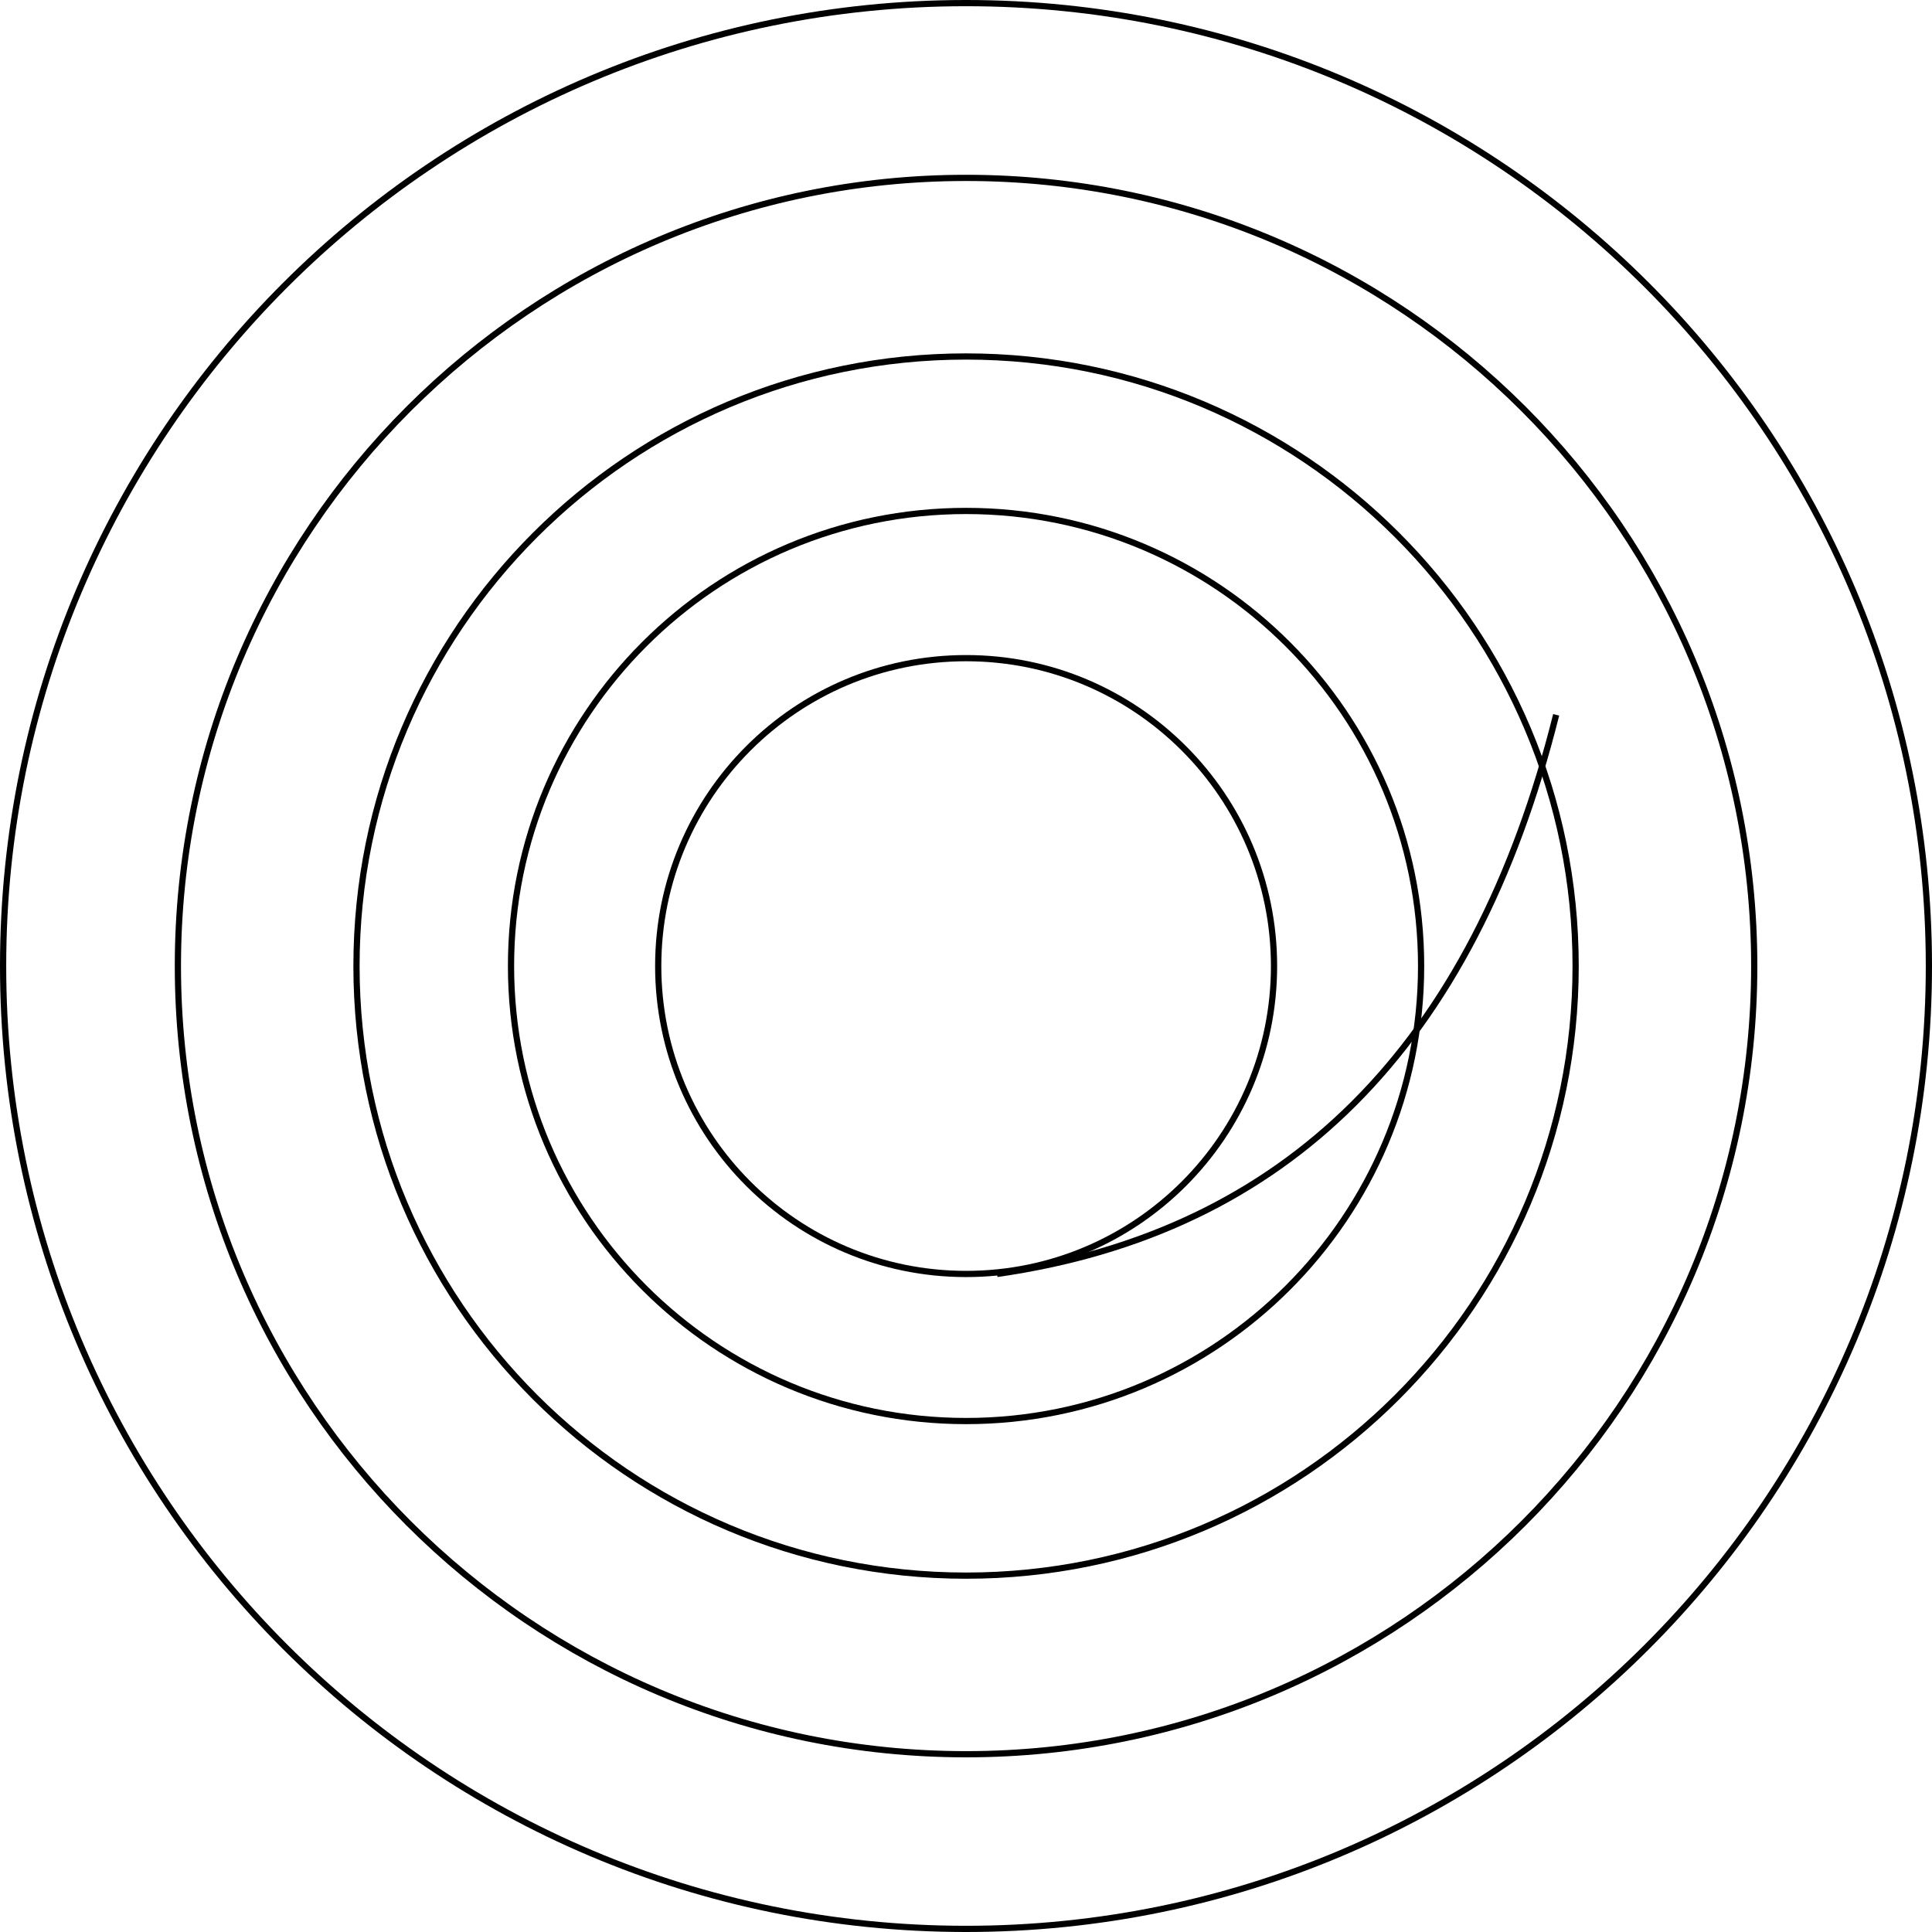
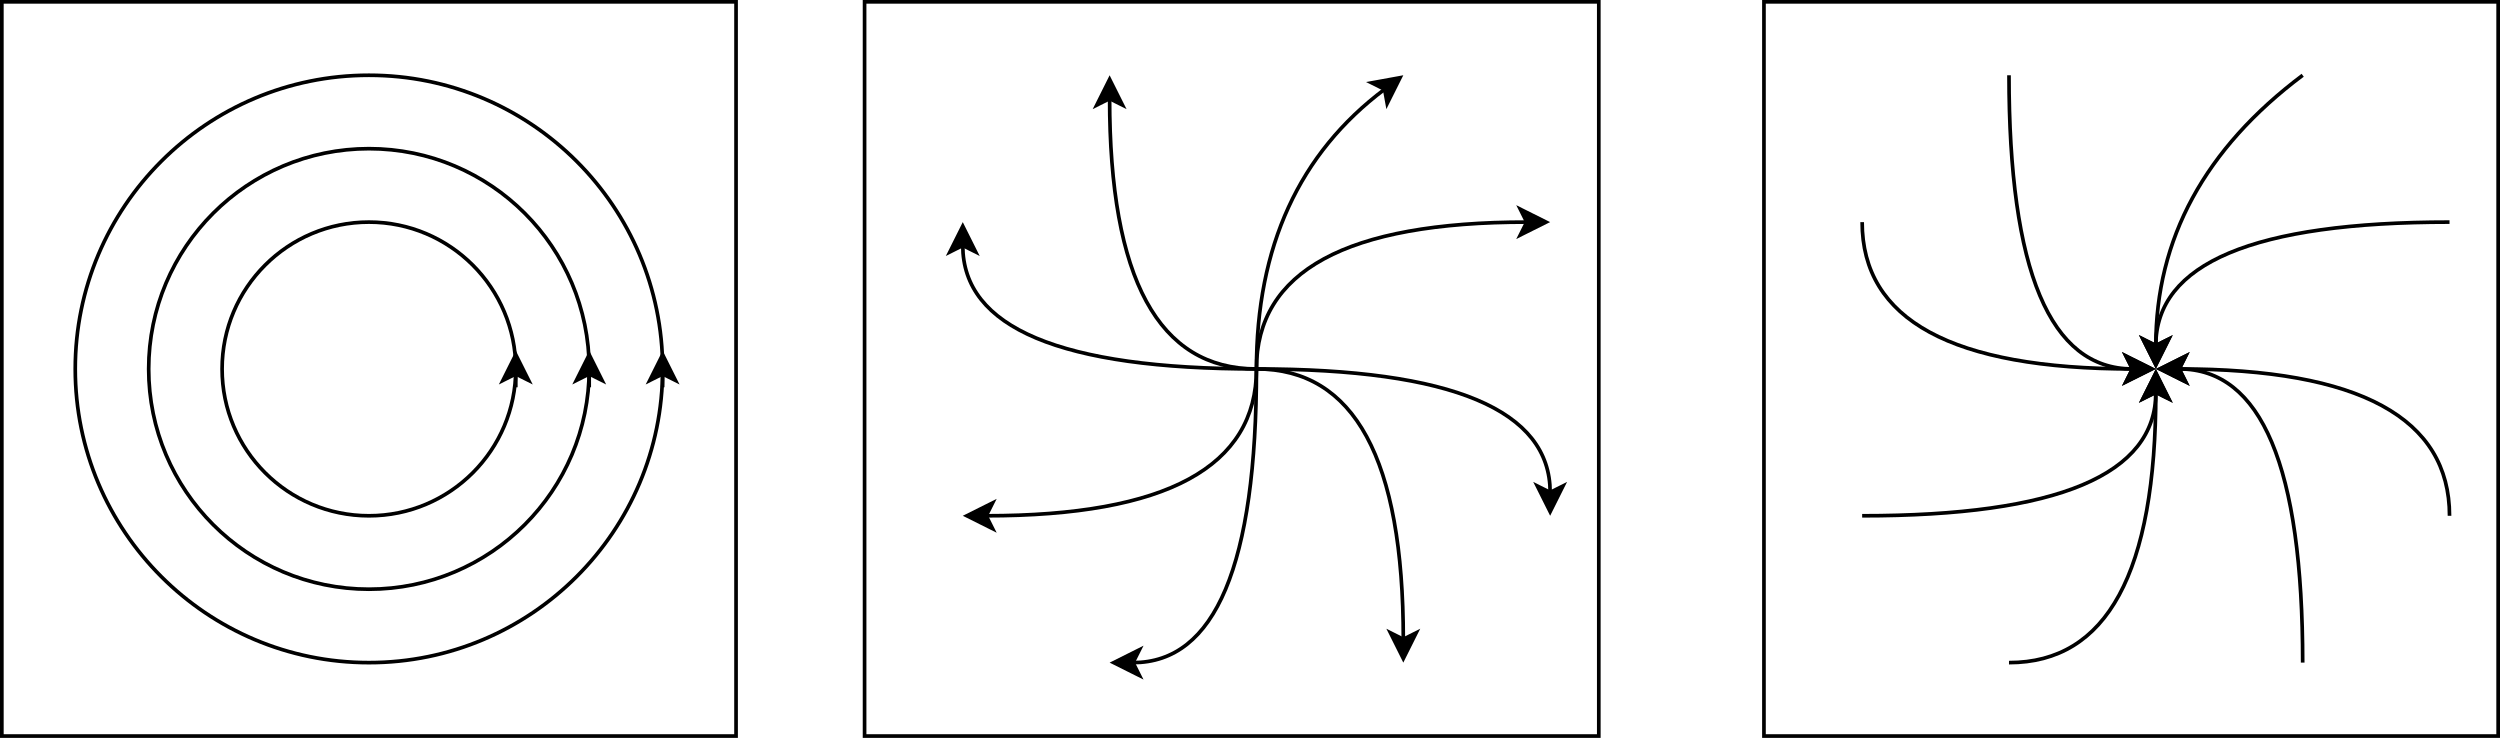
- <svg xmlns="http://www.w3.org/2000/svg" version="1.1" width="311px" height="311px" viewBox="-0.5 -0.5 311 311" content="&lt;mxfile host=&quot;app.diagrams.net&quot; modified=&quot;2023-01-25T08:48:20.192Z&quot; agent=&quot;5.0 (Windows)&quot; etag=&quot;8WbCa1_NoTmR9aahoAkj&quot; version=&quot;20.6.0&quot; type=&quot;github&quot;&gt;&lt;diagram id=&quot;JFxcmdyZ7R-hsDs9bLMo&quot; name=&quot;第 1 页&quot;&gt;zZZRj6MgEMc/jY9rBAT18ba3u5dLNrmkyd0zUVrZWHGRVnuf/rCiQLW5u6QP9UX4MwzDb8aMAdoc+jdJm/JdFKwKYFT0AfoaQAgilOrXoJyNkkR4VPaSF0azwpb/ZtNWox55wVrPUAlRKd74Yi7qmuXK06iUovPNdqLyT23oni2EbU6rpfqLF6oc1RQmVv/G+L6cTgYkG1cOdDI2N2lLWojOkdBLgDZSCDWODv2GVQO9icu47/XG6hyYZLX6lw0lhS3NTnke//zcvUvQf//IntDo5USro7mwCVadJwLai4atJ89dyRXbNjQfVjqdcK2V6lDpGdBD2jZjBna8Z/rQ52WEJugTk4r1jmQifmPiwJQ8axOzGkeGnqmfJ0CM0NlsoKlYSicTs0hNBexn5xaSHhhO/8EMPjozmIYAXWFDIEyTBTmIUZjgJTxXvzs/8Oj8MAnT9IpfhEIAF/xARkK4ws/V784PPzq/FIQJ8fkl6czDxReTcI2ele8Ojzw4PBzhMMY+PByHmCzgZdn8lbvwHPnu8LK/w8uP8jSwuABidfFl6MF6Woua+fSkONbFxTQaTV/5EM1ldhMkK7x2vcToAMIrXWHSJKuo4ie/ya/xMif8EFxHYrNE/LYUDxnKnMd32IqjzJnx4bboK7cEX3W7WBcDiuxzFaiics/Uwq9mTs+OWTMYtLdvQ5B/LFq9jS2c0b8toxn/WmXpqf3HGc3tryJ6+QM=&lt;/diagram&gt;&lt;/mxfile&gt;" resource="https://app.diagrams.net/#HYzwovo%2F2DFlowVisualization%2Fmaster%2Fimages%2F%E6%95%B0%E5%80%BC%E7%A7%AF%E5%88%86.drawio.svg">
+ <svg xmlns="http://www.w3.org/2000/svg" version="1.1" width="681px" height="202px" viewBox="-0.5 -0.5 681 202" content="&lt;mxfile host=&quot;app.diagrams.net&quot; modified=&quot;2023-01-26T03:08:06.630Z&quot; agent=&quot;5.0 (Windows)&quot; etag=&quot;O0-A-M2nLMaol6JFaked&quot; version=&quot;20.6.0&quot; type=&quot;github&quot;&gt;&lt;diagram id=&quot;JFxcmdyZ7R-hsDs9bLMo&quot; name=&quot;第 1 页&quot;&gt;7Vttb5swEP41+dgKjHnJx/V9kypNq7R+nFxwAxPBDJy3/fo5xRCwnYU24CQlUaTgi7kzzz3nO1+UkXU9Xd5nKA0fSYDjETCC5ci6GQFgsjf7WEtWhcRxuWCSRQGftBE8RX8xFxpcOosCnDcmUkJiGqVNoU+SBPu0IUNZRhbNaa8kblpN0QRLgicfxbL0OQpoWEg94G7kDziahKVl0xkX30xROZk/SR6igCxqIut2ZF1nhNDiarq8xvEavBKX4r67Ld9WC8twQtvc8GuSP//w71P6Mg0mNyaEX82HC9Mp1MxRPONPzFdLVyUEizCi+ClF/nq8YG4eWVchncZsZLJLlKcF8K/REjNbV1wjzihebl2rWSHAqIPJFNNsxabwGyrQOGtMj48XGx8Ag8vCGv6VEHG/TyrdG2jYBUfnPUjZu5Fiahgv2eDqEJjBJmYVFDXMTEeBWSXsHjNw7Jg5AmZAgRlQYQY6wCxEIEfjue/Dn39eHzNz+e33+KJFQOIk+LLe2tjIj1GeRz5DY18cJdAU0G7H0RNwhDKOngJGry/mVY/wXhhrQGVklgRrhG4MNvJn2fxtYFaQ4UDKHTuJVwPEVgBSyjIcIxrNm+pVKHEL30nEDFf+sERee3ZTRU5mmY/5XfWksUuRKyiiKJtgKil6c1r12Hv4sc0O8on9KMaVZ18atRf4oFdFte5/1fbtY2vQPoZGLz6W1B7Wx3C3jw+Q/6HNQDEbOB1BqQnalJqfNyBsx7x0HSEmBKzbRoFjyLpEv22hPoMXrWrT0vWE/H3LthpHMnZRKO00tKxhlzqdsgVKuiyx0O+ILQpT5bL7ZcuwC6qe2VKdezTsLVAHW1qk7TNbPpqJLLHx0tXeokh6WvaWc93SFVtsoI0timWXpvply0c7XWe2SGc9T1vdomIL0MEW98yW/tjSV92iMqUlE3lntvSXiXo7QStMaWHLeDdbDtCccoUO3hF0psptomVcJSTBrYMqZyyickS+ie+iuNTA1PORcQKR6BnOZfmTyb6R6EFZV0+RqFq2jl4WHHYvy/Mk2KU6rjVbWjCvK7bIy9ayb0NwZosAu1jHHSNbFKZ09LLgsH9mVGQPqaNwjGxRJD0te8uwO5+uc5pskU1p6WXBYXc+XXCadYuCLTp6WXDYnU8FW06hblEtW0smGnbnU5GJpFPvMbJFsez92MKGmz8LFNM3f7mwbv8B&lt;/diagram&gt;&lt;/mxfile&gt;" resource="https://app.diagrams.net/#HYzwovo%2F2DFlowVisualization%2Fmaster%2Fimages%2F%E6%95%B0%E5%80%BC%E7%A7%AF%E5%88%86.drawio.svg">
  <defs />
  <g>
-     <ellipse cx="155" cy="155" rx="155" ry="155" fill="rgb(255, 255, 255)" stroke="rgb(0, 0, 0)" pointer-events="all" />
-     <ellipse cx="155.01" cy="155.01" rx="126.875" ry="126.875" fill="rgb(255, 255, 255)" stroke="rgb(0, 0, 0)" pointer-events="all" />
-     <ellipse cx="155.01" cy="155.01" rx="98.125" ry="98.125" fill="rgb(255, 255, 255)" stroke="rgb(0, 0, 0)" pointer-events="all" />
-     <ellipse cx="155.01" cy="155" rx="73.25" ry="73.25" fill="rgb(255, 255, 255)" stroke="rgb(0, 0, 0)" pointer-events="all" />
-     <ellipse cx="155.02" cy="155.01" rx="49.565" ry="49.565" fill="rgb(255, 255, 255)" stroke="rgb(0, 0, 0)" pointer-events="all" />
-     <path d="M 160 204.57 Q 230 194.57 250 114.57" fill="none" stroke="rgb(0, 0, 0)" stroke-miterlimit="10" pointer-events="stroke" />
+     <rect x="0" y="0" width="200" height="200" fill="rgb(255, 255, 255)" stroke="rgb(0, 0, 0)" pointer-events="all" />
+     <ellipse cx="100" cy="100" rx="80" ry="80" fill="rgb(255, 255, 255)" stroke="rgb(0, 0, 0)" pointer-events="all" />
+     <ellipse cx="100" cy="100" rx="60" ry="60" fill="rgb(255, 255, 255)" stroke="rgb(0, 0, 0)" pointer-events="all" />
+     <ellipse cx="100" cy="100" rx="40" ry="40" fill="rgb(255, 255, 255)" stroke="rgb(0, 0, 0)" pointer-events="all" />
+     <path d="M 140 105 Q 140 105 140 101.37" fill="none" stroke="rgb(0, 0, 0)" stroke-miterlimit="10" pointer-events="stroke" />
+     <path d="M 140 96.12 L 143.5 103.12 L 140 101.37 L 136.5 103.12 Z" fill="rgb(0, 0, 0)" stroke="rgb(0, 0, 0)" stroke-miterlimit="10" pointer-events="all" />
+     <path d="M 160 105 Q 160 105 160 101.37" fill="none" stroke="rgb(0, 0, 0)" stroke-miterlimit="10" pointer-events="stroke" />
+     <path d="M 160 96.12 L 163.5 103.12 L 160 101.37 L 156.5 103.12 Z" fill="rgb(0, 0, 0)" stroke="rgb(0, 0, 0)" stroke-miterlimit="10" pointer-events="all" />
+     <path d="M 180 105 Q 180 105 180 101.37" fill="none" stroke="rgb(0, 0, 0)" stroke-miterlimit="10" pointer-events="stroke" />
+     <path d="M 180 96.12 L 183.5 103.12 L 180 101.37 L 176.5 103.12 Z" fill="rgb(0, 0, 0)" stroke="rgb(0, 0, 0)" stroke-miterlimit="10" pointer-events="all" />
+     <rect x="235.01" y="0" width="200" height="200" fill="rgb(255, 255, 255)" stroke="rgb(0, 0, 0)" pointer-events="all" />
+     <path d="M 341.76 100 Q 341.76 50 376.67 23.82" fill="none" stroke="rgb(0, 0, 0)" stroke-miterlimit="10" pointer-events="stroke" />
+     <path d="M 380.87 20.67 L 377.37 27.67 L 376.67 23.82 L 373.17 22.07 Z" fill="rgb(0, 0, 0)" stroke="rgb(0, 0, 0)" stroke-miterlimit="10" pointer-events="all" />
+     <path d="M 341.76 100 Q 421.76 100 421.76 133.63" fill="none" stroke="rgb(0, 0, 0)" stroke-miterlimit="10" pointer-events="stroke" />
+     <path d="M 421.76 138.88 L 418.26 131.88 L 421.76 133.63 L 425.26 131.88 Z" fill="rgb(0, 0, 0)" stroke="rgb(0, 0, 0)" stroke-miterlimit="10" pointer-events="all" />
+     <path d="M 341.76 100 Q 341.76 60 415.39 60" fill="none" stroke="rgb(0, 0, 0)" stroke-miterlimit="10" pointer-events="stroke" />
+     <path d="M 420.64 60 L 413.64 63.5 L 415.39 60 L 413.64 56.5 Z" fill="rgb(0, 0, 0)" stroke="rgb(0, 0, 0)" stroke-miterlimit="10" pointer-events="all" />
+     <path d="M 341.76 100 Q 381.76 100 381.76 173.63" fill="none" stroke="rgb(0, 0, 0)" stroke-miterlimit="10" pointer-events="stroke" />
+     <path d="M 381.76 178.88 L 378.26 171.88 L 381.76 173.63 L 385.26 171.88 Z" fill="rgb(0, 0, 0)" stroke="rgb(0, 0, 0)" stroke-miterlimit="10" pointer-events="all" />
+     <path d="M 341.76 100 Q 341.76 180 308.13 180" fill="none" stroke="rgb(0, 0, 0)" stroke-miterlimit="10" pointer-events="stroke" />
+     <path d="M 302.88 180 L 309.88 176.5 L 308.13 180 L 309.88 183.5 Z" fill="rgb(0, 0, 0)" stroke="rgb(0, 0, 0)" stroke-miterlimit="10" pointer-events="all" />
+     <path d="M 341.76 100 Q 341.76 140 268.13 140" fill="none" stroke="rgb(0, 0, 0)" stroke-miterlimit="10" pointer-events="stroke" />
+     <path d="M 262.88 140 L 269.88 136.5 L 268.13 140 L 269.88 143.5 Z" fill="rgb(0, 0, 0)" stroke="rgb(0, 0, 0)" stroke-miterlimit="10" pointer-events="all" />
+     <path d="M 341.76 100 Q 261.76 100 261.76 66.37" fill="none" stroke="rgb(0, 0, 0)" stroke-miterlimit="10" pointer-events="stroke" />
+     <path d="M 261.76 61.12 L 265.26 68.12 L 261.76 66.37 L 258.26 68.12 Z" fill="rgb(0, 0, 0)" stroke="rgb(0, 0, 0)" stroke-miterlimit="10" pointer-events="all" />
+     <path d="M 341.76 100 Q 301.76 100 301.76 26.37" fill="none" stroke="rgb(0, 0, 0)" stroke-miterlimit="10" pointer-events="stroke" />
+     <path d="M 301.76 21.12 L 305.26 28.12 L 301.76 26.37 L 298.26 28.12 Z" fill="rgb(0, 0, 0)" stroke="rgb(0, 0, 0)" stroke-miterlimit="10" pointer-events="all" />
+     <rect x="480" y="0" width="200" height="200" fill="rgb(255, 255, 255)" stroke="rgb(0, 0, 0)" pointer-events="all" />
+     <path d="M 586.75 93.63 Q 586.75 50 626.75 20" fill="none" stroke="rgb(0, 0, 0)" stroke-miterlimit="10" pointer-events="stroke" />
+     <path d="M 586.75 98.88 L 583.25 91.88 L 586.75 93.63 L 590.25 91.88 Z" fill="rgb(0, 0, 0)" stroke="rgb(0, 0, 0)" stroke-miterlimit="10" pointer-events="all" />
+     <path d="M 666.75 140 Q 666.75 100 593.12 100" fill="none" stroke="rgb(0, 0, 0)" stroke-miterlimit="10" pointer-events="stroke" />
+     <path d="M 587.87 100 L 594.87 96.5 L 593.12 100 L 594.87 103.5 Z" fill="rgb(0, 0, 0)" stroke="rgb(0, 0, 0)" stroke-miterlimit="10" pointer-events="all" />
+     <path d="M 666.75 60 Q 586.75 60 586.75 93.63" fill="none" stroke="rgb(0, 0, 0)" stroke-miterlimit="10" pointer-events="stroke" />
+     <path d="M 586.75 98.88 L 583.25 91.88 L 586.75 93.63 L 590.25 91.88 Z" fill="rgb(0, 0, 0)" stroke="rgb(0, 0, 0)" stroke-miterlimit="10" pointer-events="all" />
+     <path d="M 626.75 180 Q 626.75 100 593.12 100" fill="none" stroke="rgb(0, 0, 0)" stroke-miterlimit="10" pointer-events="stroke" />
+     <path d="M 587.87 100 L 594.87 96.5 L 593.12 100 L 594.87 103.5 Z" fill="rgb(0, 0, 0)" stroke="rgb(0, 0, 0)" stroke-miterlimit="10" pointer-events="all" />
+     <path d="M 546.75 180 Q 586.75 180 586.75 106.37" fill="none" stroke="rgb(0, 0, 0)" stroke-miterlimit="10" pointer-events="stroke" />
+     <path d="M 586.75 101.12 L 590.25 108.12 L 586.75 106.37 L 583.25 108.12 Z" fill="rgb(0, 0, 0)" stroke="rgb(0, 0, 0)" stroke-miterlimit="10" pointer-events="all" />
+     <path d="M 506.75 140 Q 586.75 140 586.75 106.37" fill="none" stroke="rgb(0, 0, 0)" stroke-miterlimit="10" pointer-events="stroke" />
+     <path d="M 586.75 101.12 L 590.25 108.12 L 586.75 106.37 L 583.25 108.12 Z" fill="rgb(0, 0, 0)" stroke="rgb(0, 0, 0)" stroke-miterlimit="10" pointer-events="all" />
+     <path d="M 506.75 60 Q 506.75 100 580.38 100" fill="none" stroke="rgb(0, 0, 0)" stroke-miterlimit="10" pointer-events="stroke" />
+     <path d="M 585.63 100 L 578.63 103.5 L 580.38 100 L 578.63 96.5 Z" fill="rgb(0, 0, 0)" stroke="rgb(0, 0, 0)" stroke-miterlimit="10" pointer-events="all" />
+     <path d="M 546.75 20 Q 546.75 100 580.38 100" fill="none" stroke="rgb(0, 0, 0)" stroke-miterlimit="10" pointer-events="stroke" />
+     <path d="M 585.63 100 L 578.63 103.5 L 580.38 100 L 578.63 96.5 Z" fill="rgb(0, 0, 0)" stroke="rgb(0, 0, 0)" stroke-miterlimit="10" pointer-events="all" />
  </g>
</svg>
